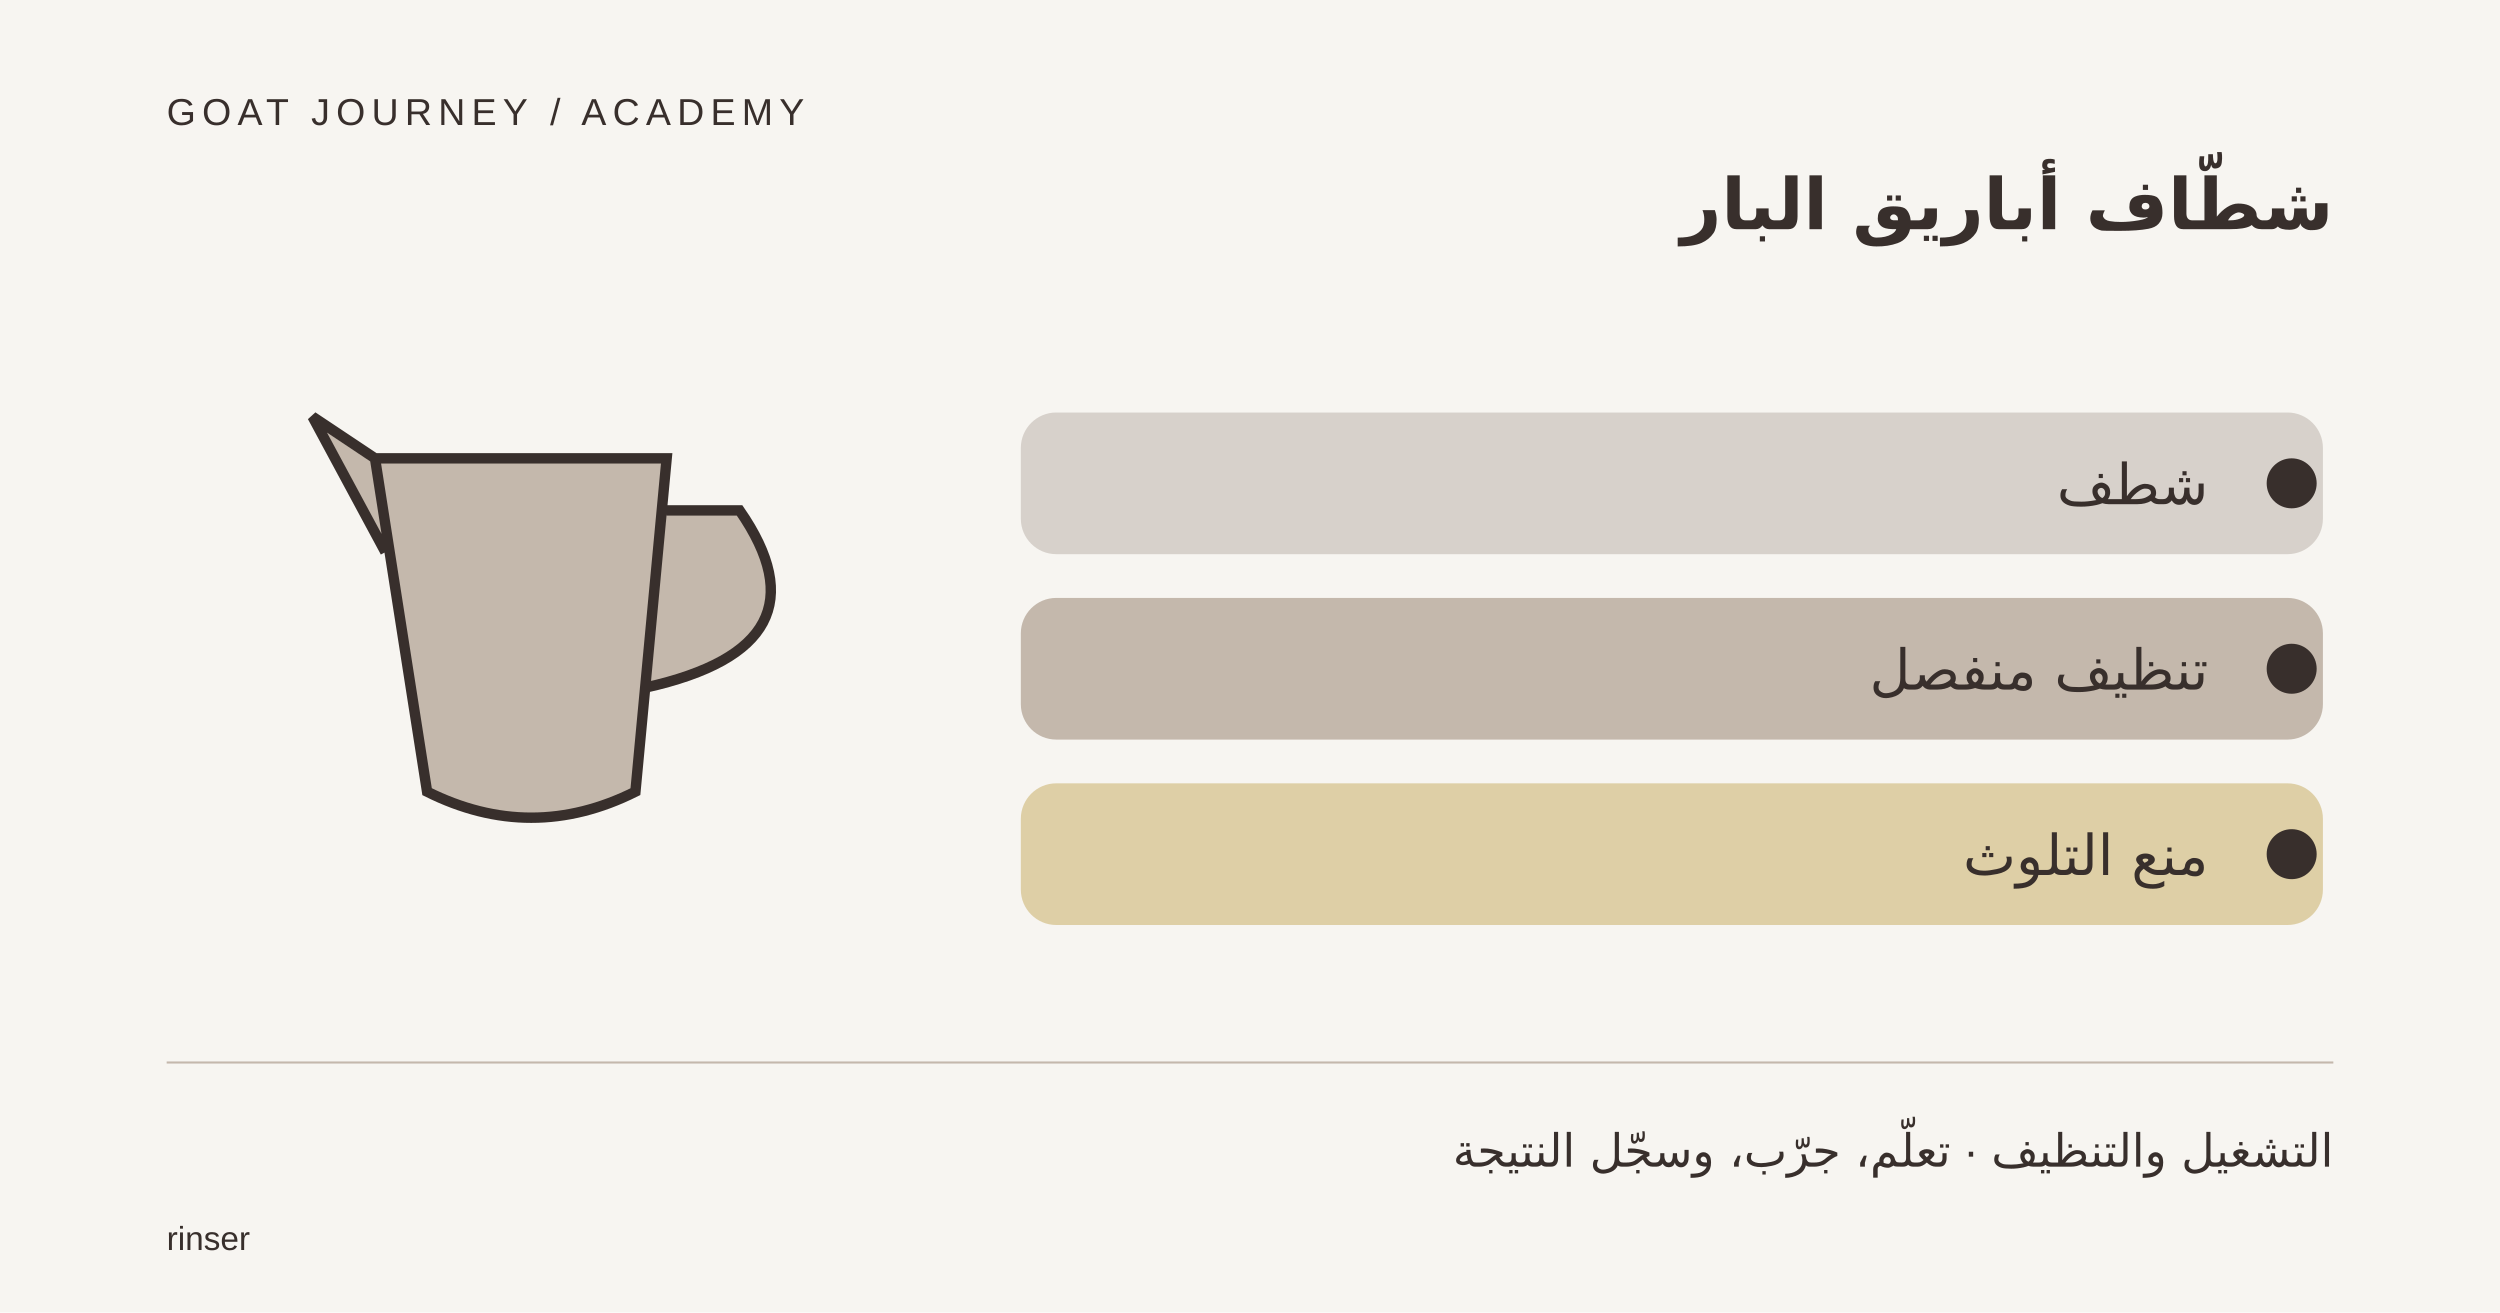
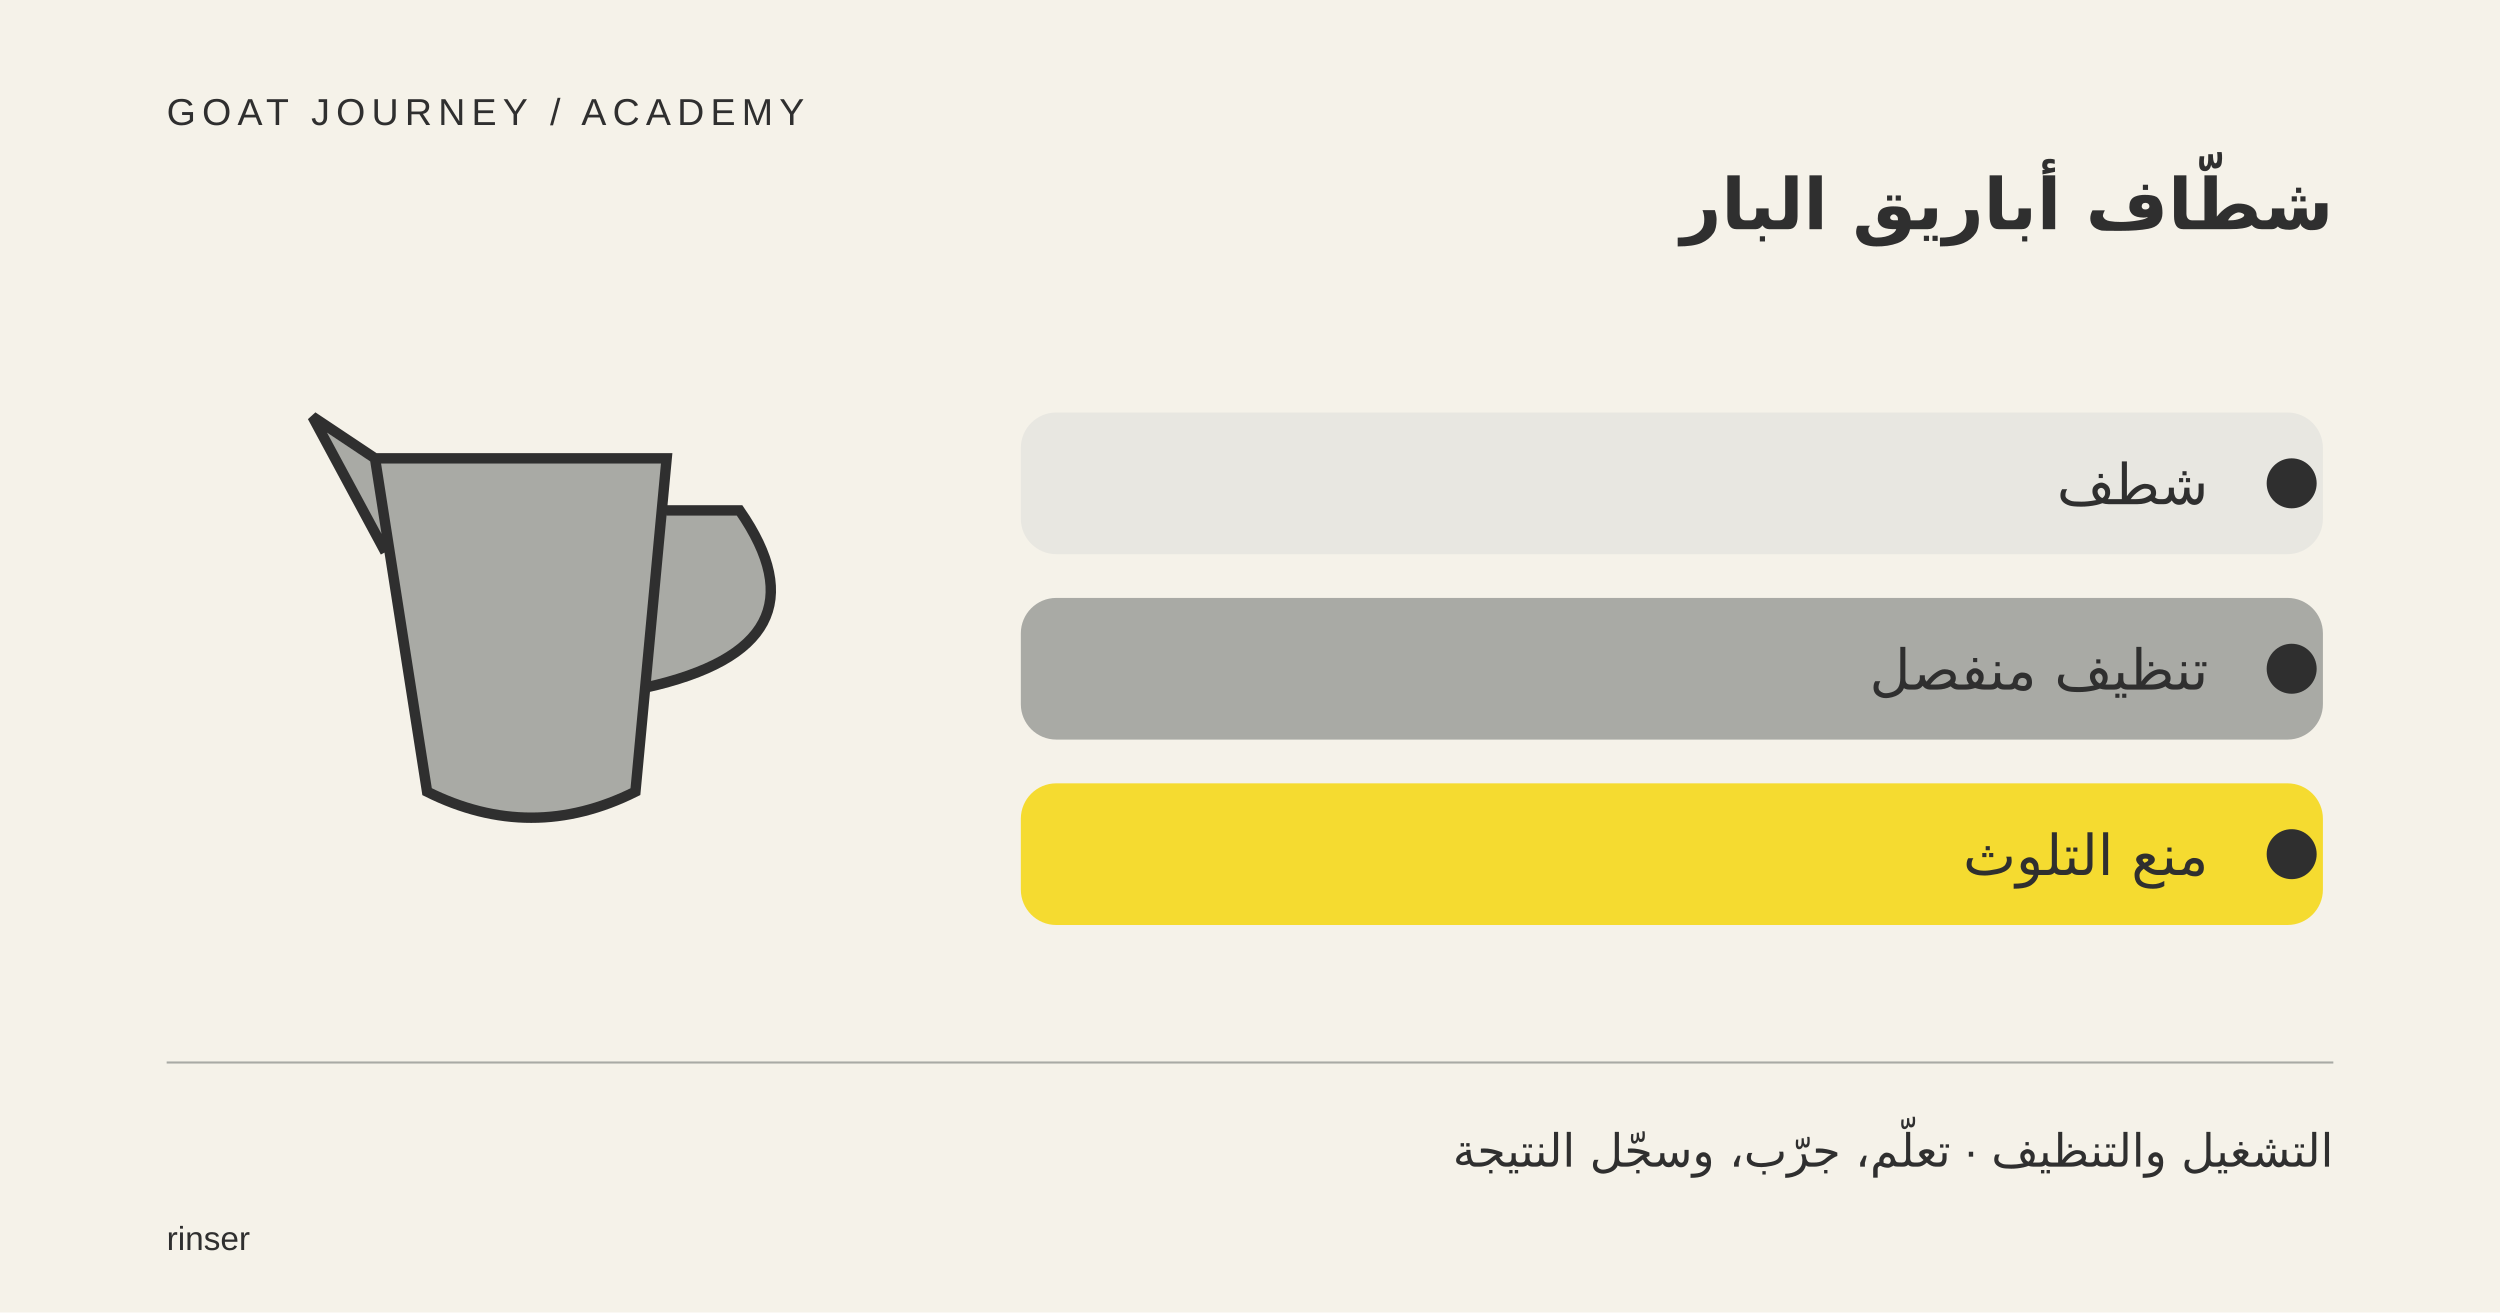
<svg xmlns="http://www.w3.org/2000/svg" width="1200" height="630" viewBox="0 0 1200 630" role="img" aria-labelledby="title desc">
-   <rect width="1200" height="630" fill="#f7f5f1" />
-   <g fill="#382f2c" font-family="Arial, sans-serif">
+   <rect width="1200" height="630" fill="#F5F2E9" />
+   <g fill="#2F2F2F" font-family="Arial, sans-serif">
    <text x="80" y="60" font-size="18" letter-spacing="3">GOAT JOURNEY / ACADEMY</text>
    <text x="1120" y="110" text-anchor="start" direction="rtl" font-size="34" font-weight="bold">شطّاف أباريق البار</text>
-     <path d="M180 220h140l-15 160q-50 25-100 0zM180 220l-30-20 35 65M320 245h35q45 65-45 85" fill="#c4b8ac" stroke="#382f2c" stroke-width="5" />
-     <rect x="490" y="198" width="625" height="68" rx="17" fill="#d7d1cb" />
+     <path d="M180 220h140l-15 160q-50 25-100 0zM180 220l-30-20 35 65M320 245h35q45 65-45 85" fill="#A9AAA5" stroke="#2F2F2F" stroke-width="5" />
+     <rect x="490" y="198" width="625" height="68" rx="17" fill="#E8E7E1" />
    <text x="1060" y="242" text-anchor="start" direction="rtl" font-size="27">شطف</text>
-     <circle cx="1100" cy="232" r="12" fill="#382f2c" />
-     <rect x="490" y="287" width="625" height="68" rx="17" fill="#c4b8ac" />
+     <circle cx="1100" cy="232" r="12" fill="#2F2F2F" />
+     <rect x="490" y="287" width="625" height="68" rx="17" fill="#A9AAA5" />
    <text x="1060" y="331" text-anchor="start" direction="rtl" font-size="27">تنظيف منفصل</text>
-     <circle cx="1100" cy="321" r="12" fill="#382f2c" />
-     <rect x="490" y="376" width="625" height="68" rx="17" fill="#decfa6" />
+     <circle cx="1100" cy="321" r="12" fill="#2F2F2F" />
+     <rect x="490" y="376" width="625" height="68" rx="17" fill="#F5DB30" />
    <text x="1060" y="420" text-anchor="start" direction="rtl" font-size="27">منع التلوث</text>
-     <circle cx="1100" cy="410" r="12" fill="#382f2c" />
-     <path d="M80 510h1040" stroke="#c4b8ac" />
+     <circle cx="1100" cy="410" r="12" fill="#2F2F2F" />
+     <path d="M80 510h1040" stroke="#A9AAA5" />
    <text x="1120" y="560" text-anchor="start" direction="rtl" font-size="22">التشغيل والتنظيف · تعلّم، جرّب، وسجّل النتيجة</text>
    <text x="80" y="600" font-size="16">rinser</text>
  </g>
</svg>
